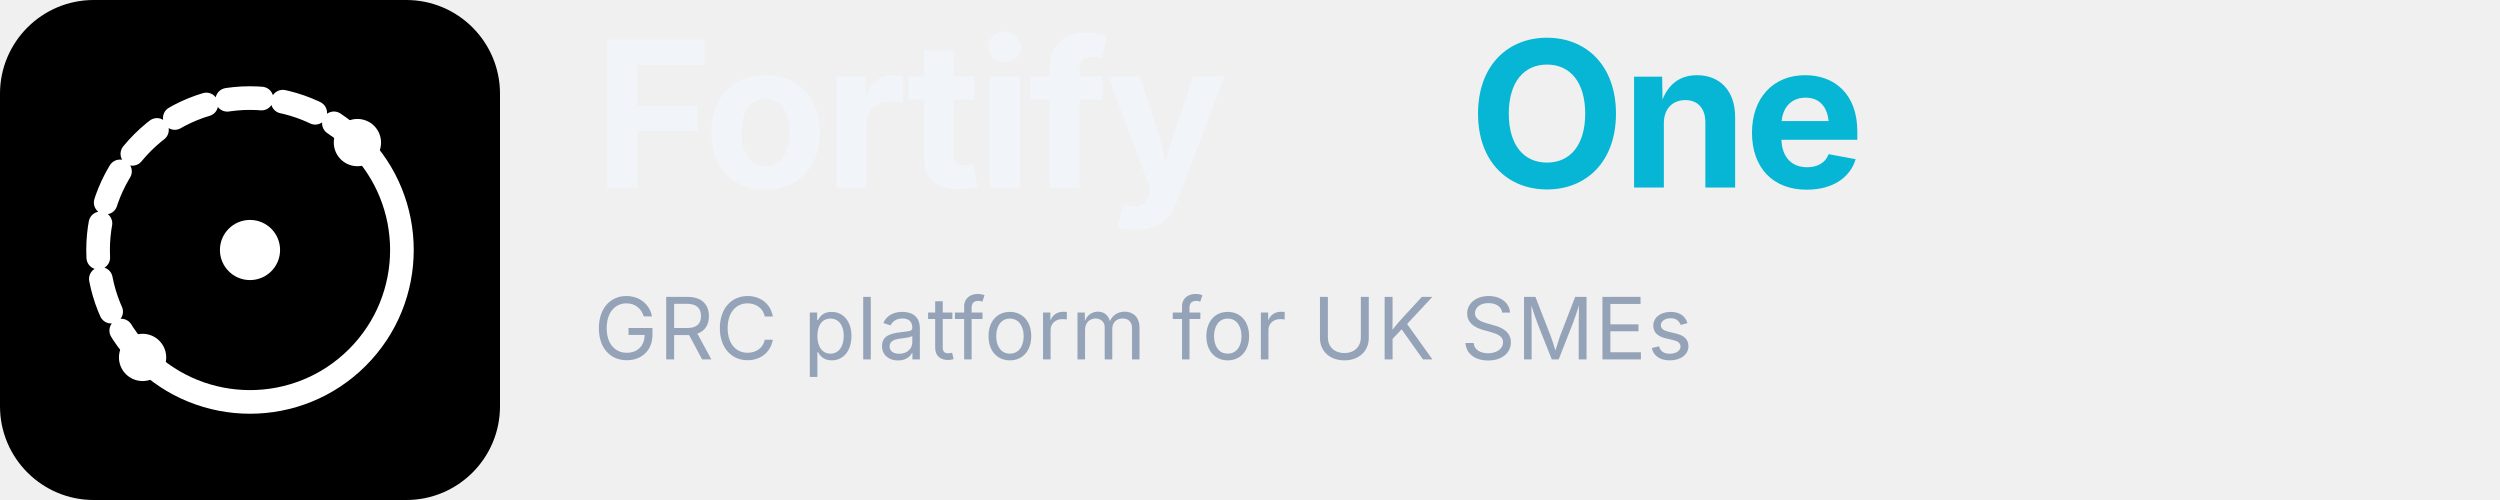
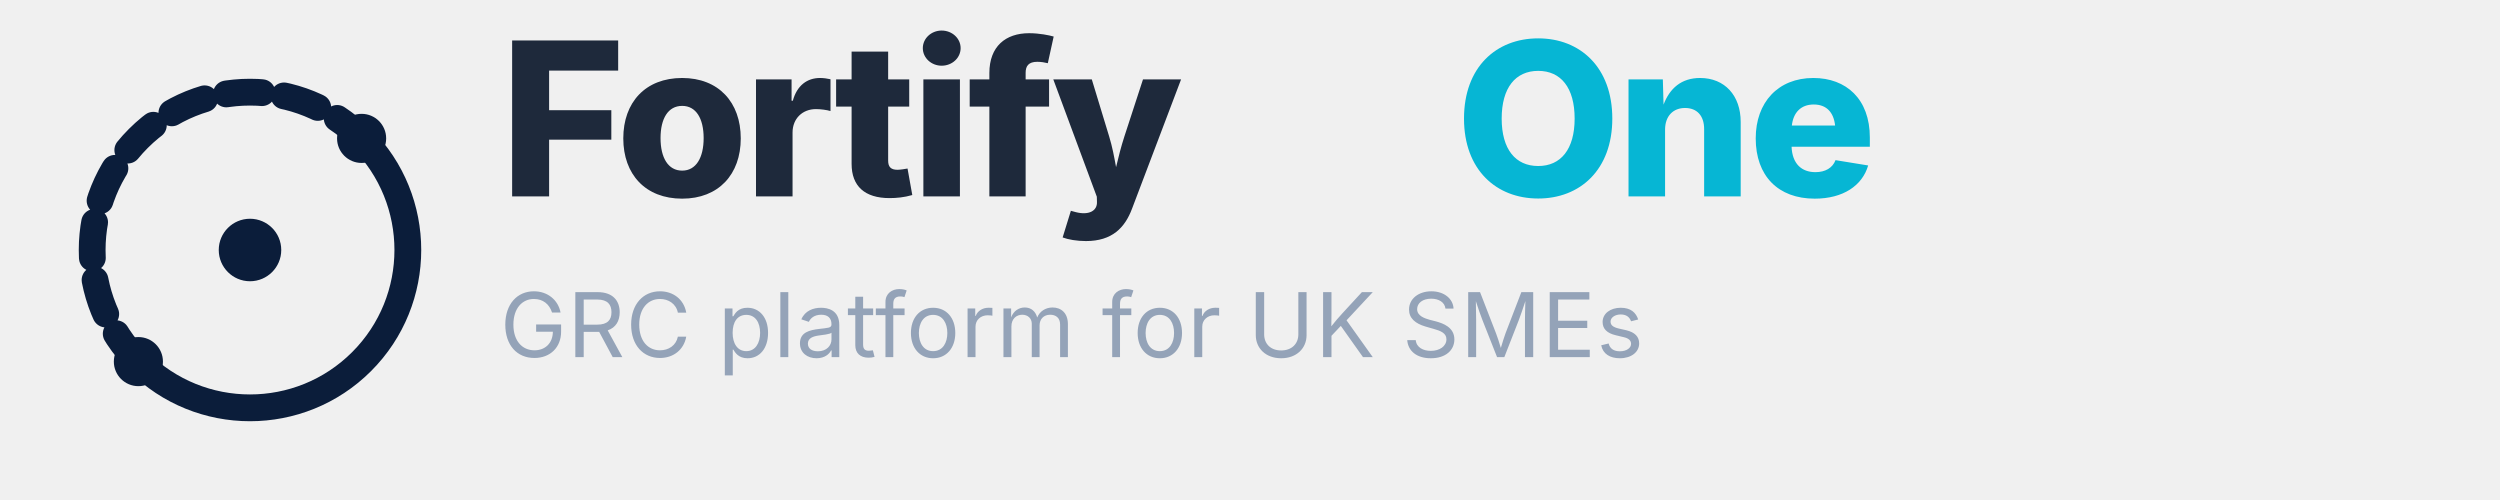
- <svg xmlns="http://www.w3.org/2000/svg" viewBox="0 0 320 64" width="320" height="64">
-   <rect x="0" y="0" width="64" height="64" rx="12" fill="#000000" />
-   <g transform="translate(32,32) scale(0.55)">
-     <path d="M 25 -25 A 35 35 0 1 1 -25 25" fill="none" stroke="white" stroke-width="5.5" stroke-linecap="round" />
-     <path d="M -25 25 A 35 35 0 0 1 25 -25" fill="none" stroke="white" stroke-width="5.5" stroke-linecap="round" stroke-dasharray="8 5" />
-     <circle cx="0" cy="0" r="7" fill="white" />
-     <circle cx="25" cy="-25" r="5.5" fill="white" />
-     <circle cx="-25" cy="25" r="5.5" fill="white" />
+ <svg xmlns="http://www.w3.org/2000/svg" viewBox="0 0 280 56" width="280" height="56">
+   <g transform="translate(28,28) scale(0.5)">
+     <path d="M 25 -25 A 35 35 0 1 1 -25 25" fill="none" stroke="#0B1D3A" stroke-width="6" stroke-linecap="round" />
+     <path d="M -25 25 A 35 35 0 0 1 25 -25" fill="none" stroke="#0B1D3A" stroke-width="6" stroke-linecap="round" stroke-dasharray="8 5" />
+     <circle cx="0" cy="0" r="7" fill="#0B1D3A" />
+     <circle cx="25" cy="-25" r="5.5" fill="#0B1D3A" />
+     <circle cx="-25" cy="25" r="5.5" fill="#0B1D3A" />
  </g>
-   <text x="76" y="24" font-family="Inter,'Segoe UI',system-ui,sans-serif" font-size="26" font-weight="700" letter-spacing="-0.5" fill="#F1F5F9">Fortify</text>
-   <text x="188" y="24" font-family="Inter,'Segoe UI',system-ui,sans-serif" font-size="26" font-weight="700" letter-spacing="-0.5" fill="#06B6D4">One</text>
-   <text x="76" y="46" font-family="Inter,'Segoe UI',system-ui,sans-serif" font-size="11" font-weight="400" letter-spacing="0.1" fill="#94A3B8">GRC platform for UK SMEs</text>
+   <text x="56" y="22" font-family="Inter,'Segoe UI',system-ui,sans-serif" font-size="24" font-weight="800" letter-spacing="-0.5" fill="#1E293B">Fortify</text>
+   <text x="163" y="22" font-family="Inter,'Segoe UI',system-ui,sans-serif" font-size="24" font-weight="800" letter-spacing="-0.5" fill="#06B6D4">One</text>
+   <text x="56" y="40" font-family="Inter,'Segoe UI',system-ui,sans-serif" font-size="10" font-weight="400" letter-spacing="0.1" fill="#94A3B8">GRC platform for UK SMEs</text>
</svg>
